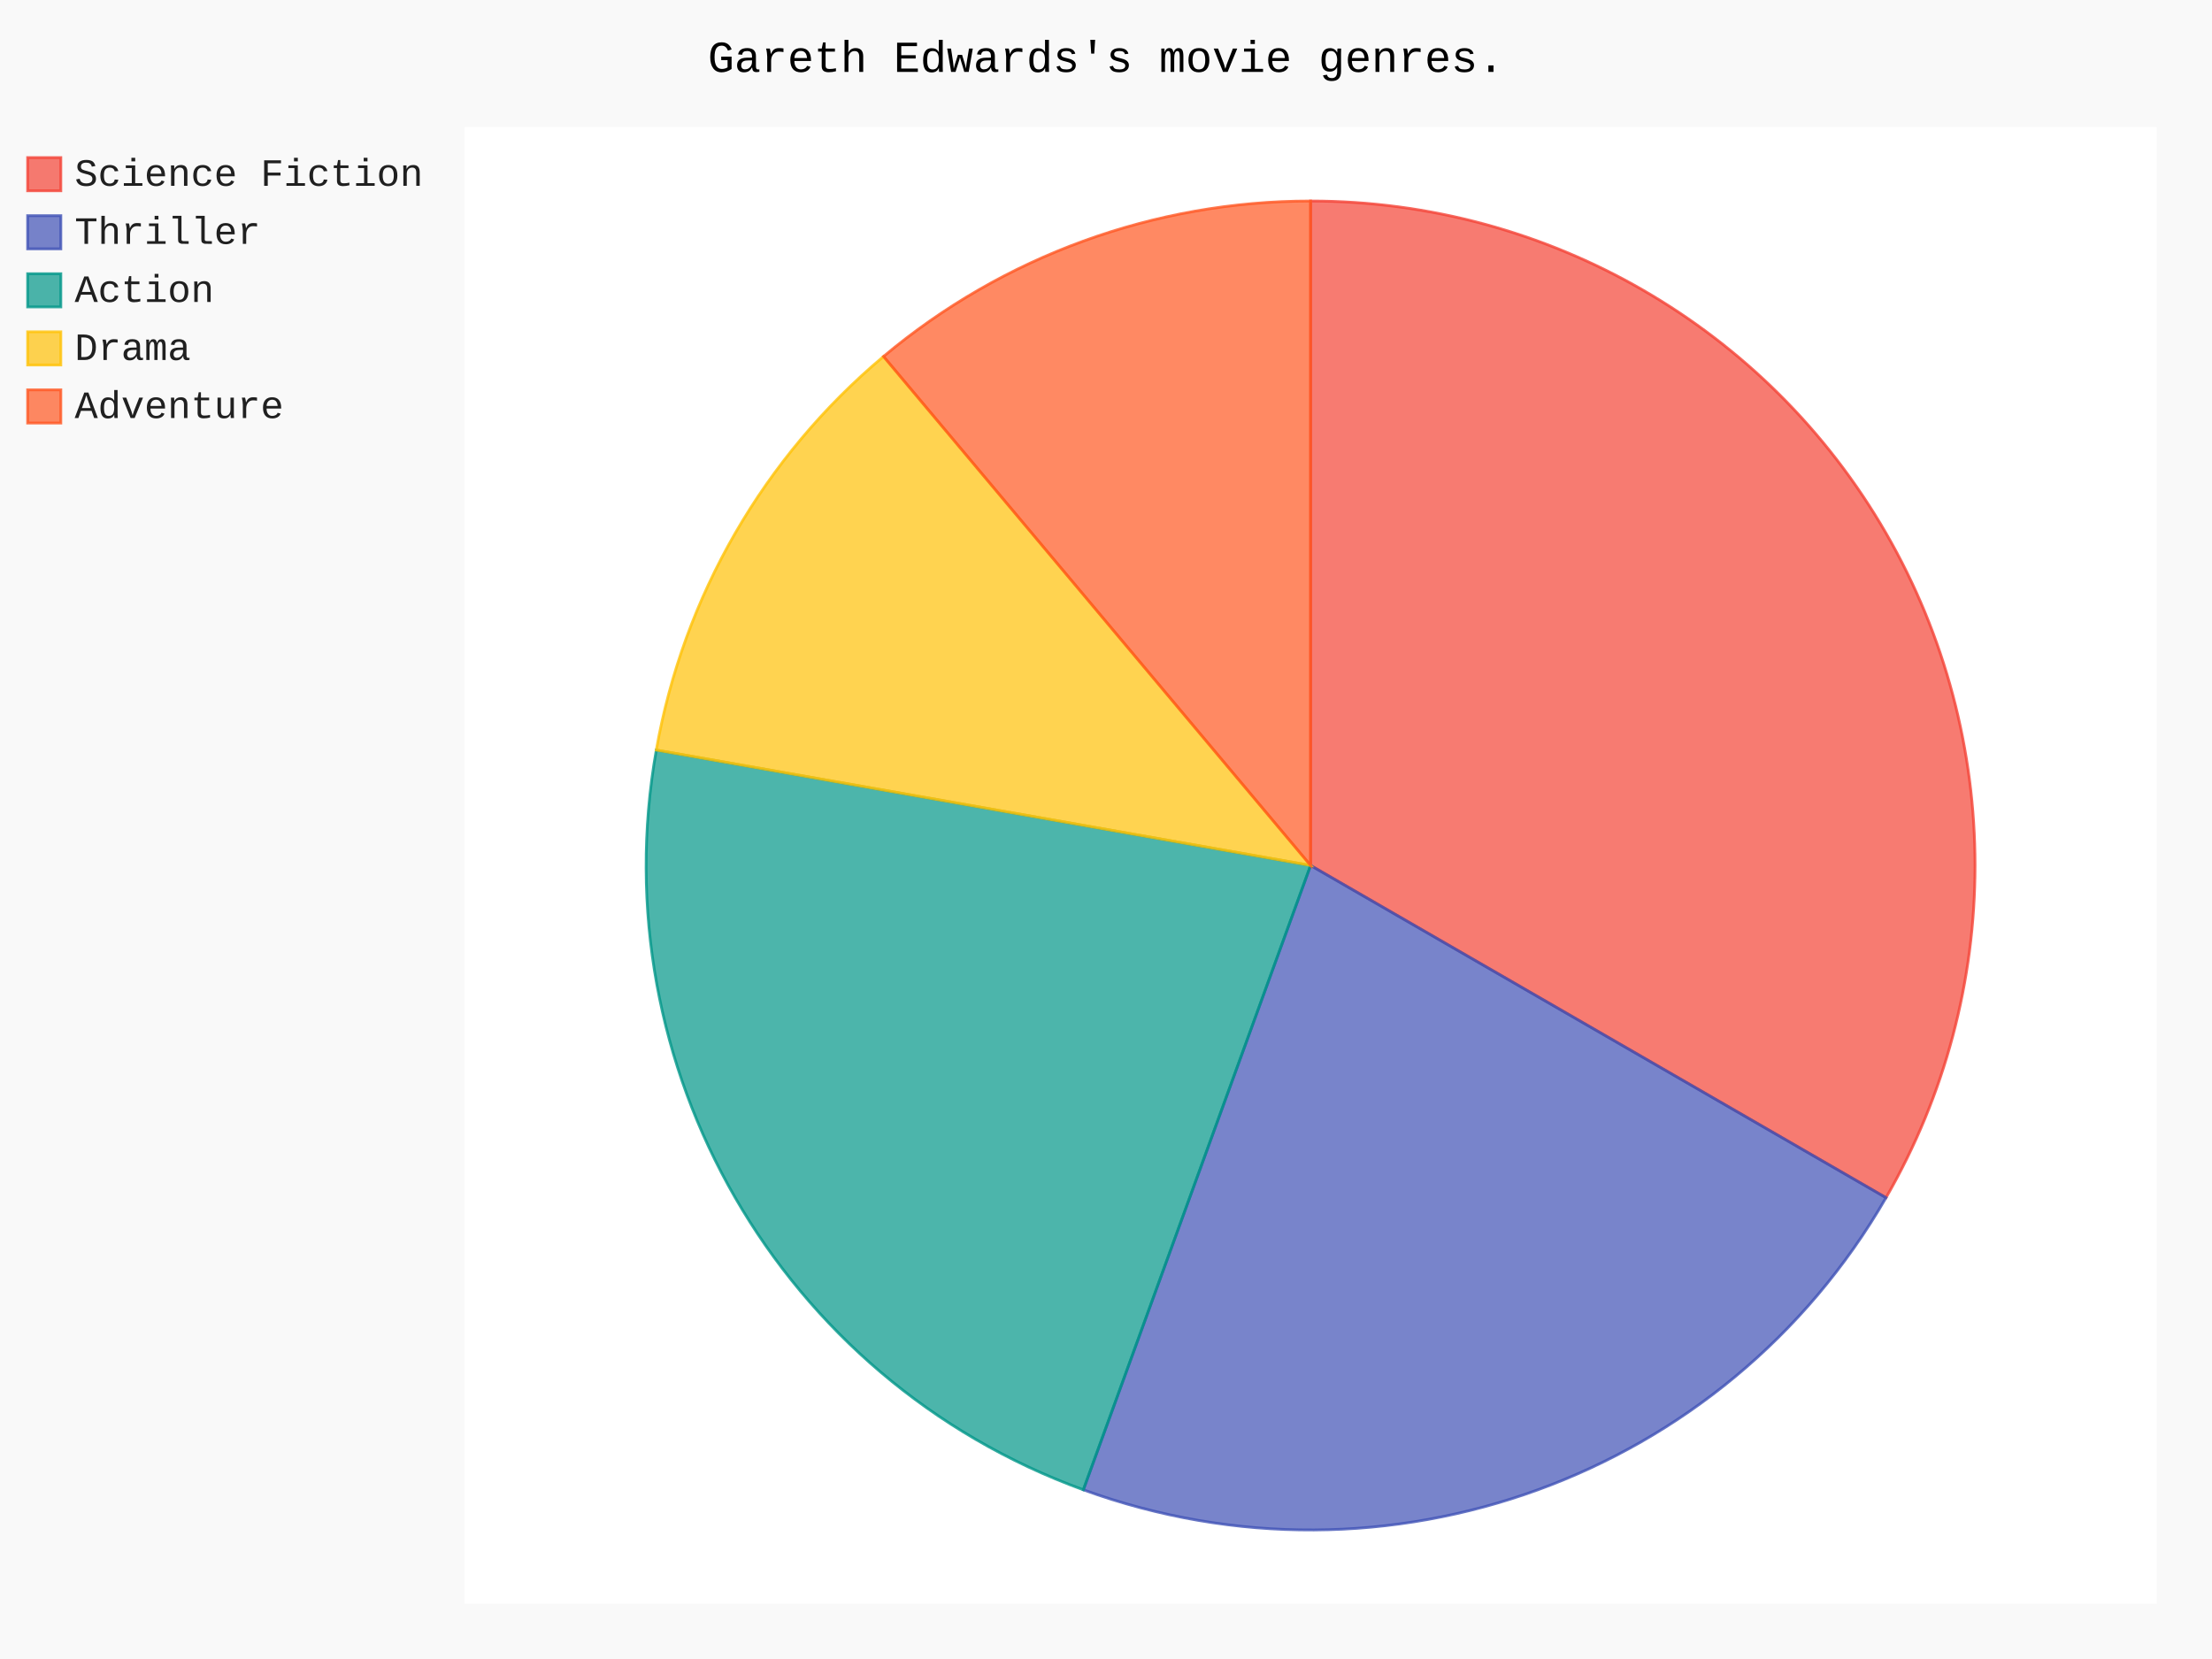
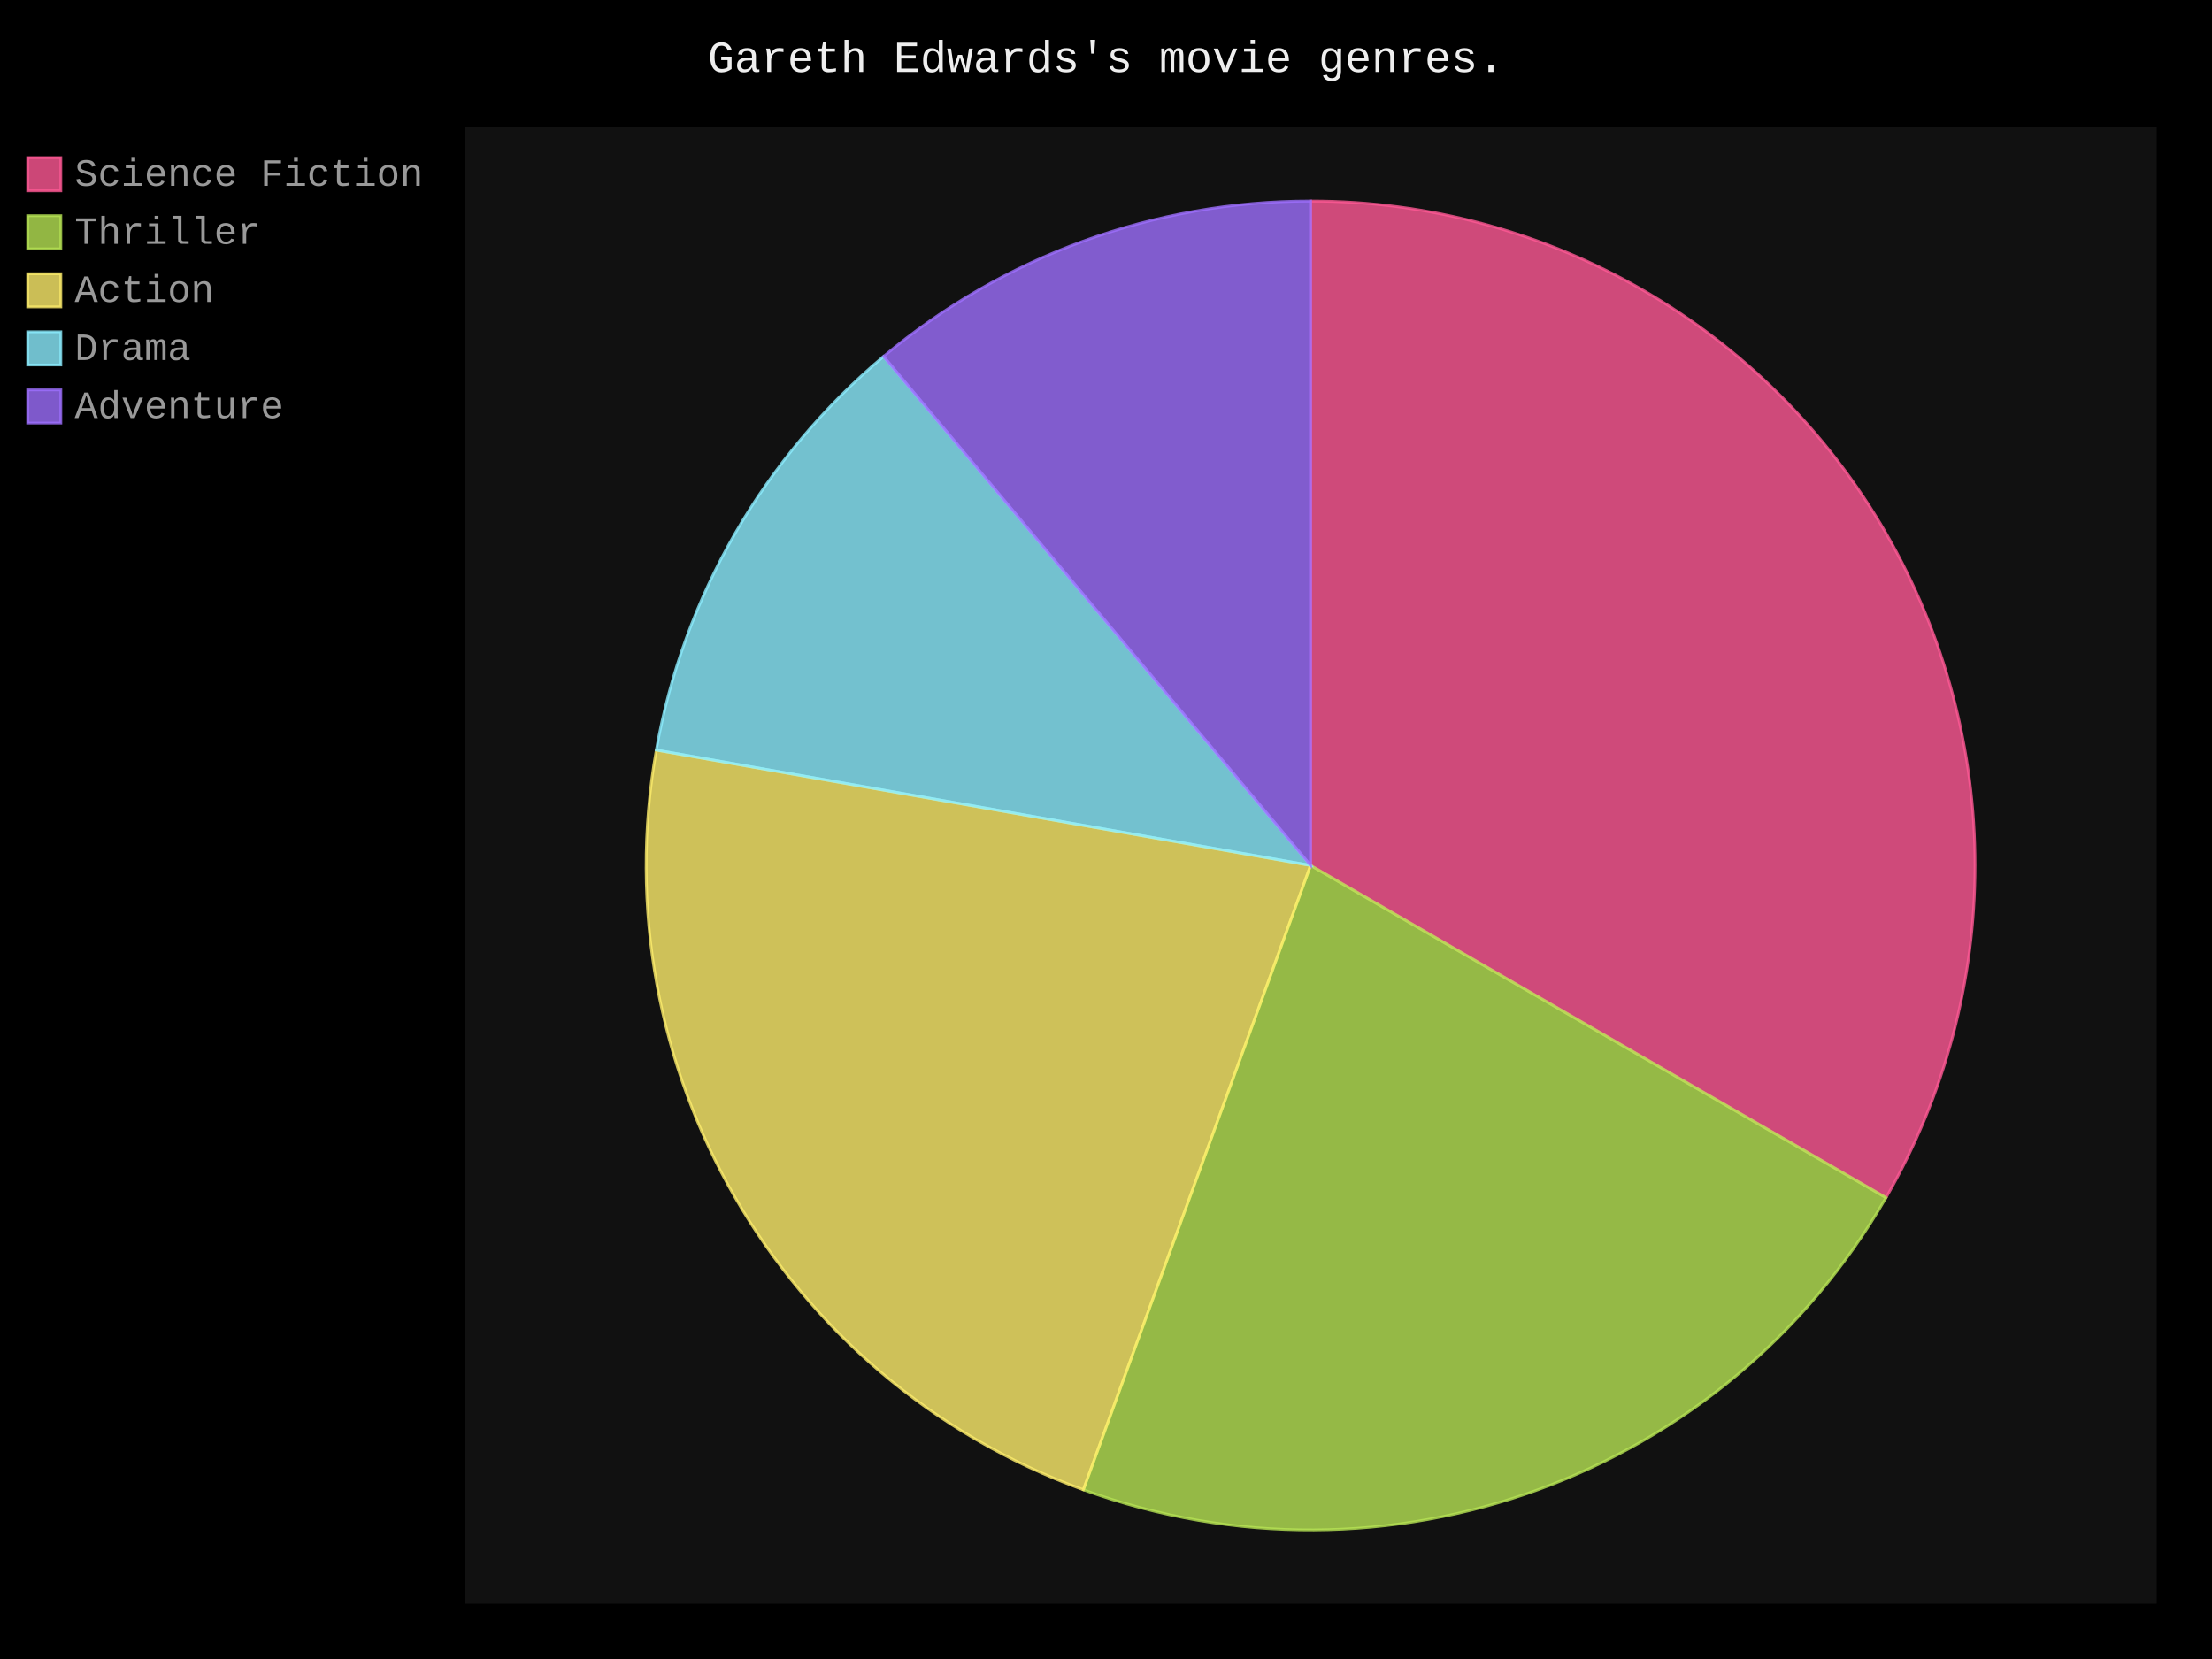
- <svg xmlns="http://www.w3.org/2000/svg" id="chart-0c7e2006-c433-4f6a-812b-4d8c08b11a4b" class="pygal-chart" viewBox="0 0 800 600">
+ <svg xmlns="http://www.w3.org/2000/svg" id="chart-5fcea032-61f0-4aa8-8be2-1140cf32ba90" class="pygal-chart" viewBox="0 0 800 600">
  <defs>
-     <style type="text/css">#chart-0c7e2006-c433-4f6a-812b-4d8c08b11a4b{-webkit-user-select:none;-webkit-font-smoothing:antialiased;font-family:Consolas,"Liberation Mono",Menlo,Courier,monospace}#chart-0c7e2006-c433-4f6a-812b-4d8c08b11a4b .title{font-family:Consolas,"Liberation Mono",Menlo,Courier,monospace;font-size:16px}#chart-0c7e2006-c433-4f6a-812b-4d8c08b11a4b .legends .legend text{font-family:Consolas,"Liberation Mono",Menlo,Courier,monospace;font-size:14px}#chart-0c7e2006-c433-4f6a-812b-4d8c08b11a4b .axis text{font-family:Consolas,"Liberation Mono",Menlo,Courier,monospace;font-size:10px}#chart-0c7e2006-c433-4f6a-812b-4d8c08b11a4b .axis text.major{font-family:Consolas,"Liberation Mono",Menlo,Courier,monospace;font-size:10px}#chart-0c7e2006-c433-4f6a-812b-4d8c08b11a4b .text-overlay text.value{font-family:Consolas,"Liberation Mono",Menlo,Courier,monospace;font-size:16px}#chart-0c7e2006-c433-4f6a-812b-4d8c08b11a4b .text-overlay text.label{font-family:Consolas,"Liberation Mono",Menlo,Courier,monospace;font-size:10px}#chart-0c7e2006-c433-4f6a-812b-4d8c08b11a4b .tooltip{font-family:Consolas,"Liberation Mono",Menlo,Courier,monospace;font-size:14px}#chart-0c7e2006-c433-4f6a-812b-4d8c08b11a4b text.no_data{font-family:Consolas,"Liberation Mono",Menlo,Courier,monospace;font-size:64px}
- #chart-0c7e2006-c433-4f6a-812b-4d8c08b11a4b{background-color:rgba(249,249,249,1)}#chart-0c7e2006-c433-4f6a-812b-4d8c08b11a4b path,#chart-0c7e2006-c433-4f6a-812b-4d8c08b11a4b line,#chart-0c7e2006-c433-4f6a-812b-4d8c08b11a4b rect,#chart-0c7e2006-c433-4f6a-812b-4d8c08b11a4b circle{-webkit-transition:150ms;-moz-transition:150ms;transition:150ms}#chart-0c7e2006-c433-4f6a-812b-4d8c08b11a4b .graph &gt; .background{fill:rgba(249,249,249,1)}#chart-0c7e2006-c433-4f6a-812b-4d8c08b11a4b .plot &gt; .background{fill:rgba(255,255,255,1)}#chart-0c7e2006-c433-4f6a-812b-4d8c08b11a4b .graph{fill:rgba(0,0,0,.87)}#chart-0c7e2006-c433-4f6a-812b-4d8c08b11a4b text.no_data{fill:rgba(0,0,0,1)}#chart-0c7e2006-c433-4f6a-812b-4d8c08b11a4b .title{fill:rgba(0,0,0,1)}#chart-0c7e2006-c433-4f6a-812b-4d8c08b11a4b .legends .legend text{fill:rgba(0,0,0,.87)}#chart-0c7e2006-c433-4f6a-812b-4d8c08b11a4b .legends .legend:hover text{fill:rgba(0,0,0,1)}#chart-0c7e2006-c433-4f6a-812b-4d8c08b11a4b .axis .line{stroke:rgba(0,0,0,1)}#chart-0c7e2006-c433-4f6a-812b-4d8c08b11a4b .axis .guide.line{stroke:rgba(0,0,0,.54)}#chart-0c7e2006-c433-4f6a-812b-4d8c08b11a4b .axis .major.line{stroke:rgba(0,0,0,.87)}#chart-0c7e2006-c433-4f6a-812b-4d8c08b11a4b .axis text.major{fill:rgba(0,0,0,1)}#chart-0c7e2006-c433-4f6a-812b-4d8c08b11a4b .axis.y .guides:hover .guide.line,#chart-0c7e2006-c433-4f6a-812b-4d8c08b11a4b .line-graph .axis.x .guides:hover .guide.line,#chart-0c7e2006-c433-4f6a-812b-4d8c08b11a4b .stackedline-graph .axis.x .guides:hover .guide.line,#chart-0c7e2006-c433-4f6a-812b-4d8c08b11a4b .xy-graph .axis.x .guides:hover .guide.line{stroke:rgba(0,0,0,1)}#chart-0c7e2006-c433-4f6a-812b-4d8c08b11a4b .axis .guides:hover text{fill:rgba(0,0,0,1)}#chart-0c7e2006-c433-4f6a-812b-4d8c08b11a4b .reactive{fill-opacity:.7;stroke-opacity:.8}#chart-0c7e2006-c433-4f6a-812b-4d8c08b11a4b .ci{stroke:rgba(0,0,0,.87)}#chart-0c7e2006-c433-4f6a-812b-4d8c08b11a4b .reactive.active,#chart-0c7e2006-c433-4f6a-812b-4d8c08b11a4b .active .reactive{fill-opacity:.8;stroke-opacity:.9;stroke-width:4}#chart-0c7e2006-c433-4f6a-812b-4d8c08b11a4b .ci .reactive.active{stroke-width:1.5}#chart-0c7e2006-c433-4f6a-812b-4d8c08b11a4b .series text{fill:rgba(0,0,0,1)}#chart-0c7e2006-c433-4f6a-812b-4d8c08b11a4b .tooltip rect{fill:rgba(255,255,255,1);stroke:rgba(0,0,0,1);-webkit-transition:opacity 150ms;-moz-transition:opacity 150ms;transition:opacity 150ms}#chart-0c7e2006-c433-4f6a-812b-4d8c08b11a4b .tooltip .label{fill:rgba(0,0,0,.87)}#chart-0c7e2006-c433-4f6a-812b-4d8c08b11a4b .tooltip .label{fill:rgba(0,0,0,.87)}#chart-0c7e2006-c433-4f6a-812b-4d8c08b11a4b .tooltip .legend{font-size:.8em;fill:rgba(0,0,0,.54)}#chart-0c7e2006-c433-4f6a-812b-4d8c08b11a4b .tooltip .x_label{font-size:.6em;fill:rgba(0,0,0,1)}#chart-0c7e2006-c433-4f6a-812b-4d8c08b11a4b .tooltip .xlink{font-size:.5em;text-decoration:underline}#chart-0c7e2006-c433-4f6a-812b-4d8c08b11a4b .tooltip .value{font-size:1.5em}#chart-0c7e2006-c433-4f6a-812b-4d8c08b11a4b .bound{font-size:.5em}#chart-0c7e2006-c433-4f6a-812b-4d8c08b11a4b .max-value{font-size:.75em;fill:rgba(0,0,0,.54)}#chart-0c7e2006-c433-4f6a-812b-4d8c08b11a4b .map-element{fill:rgba(255,255,255,1);stroke:rgba(0,0,0,.54) !important}#chart-0c7e2006-c433-4f6a-812b-4d8c08b11a4b .map-element .reactive{fill-opacity:inherit;stroke-opacity:inherit}#chart-0c7e2006-c433-4f6a-812b-4d8c08b11a4b .color-0,#chart-0c7e2006-c433-4f6a-812b-4d8c08b11a4b .color-0 a:visited{stroke:#F44336;fill:#F44336}#chart-0c7e2006-c433-4f6a-812b-4d8c08b11a4b .color-1,#chart-0c7e2006-c433-4f6a-812b-4d8c08b11a4b .color-1 a:visited{stroke:#3F51B5;fill:#3F51B5}#chart-0c7e2006-c433-4f6a-812b-4d8c08b11a4b .color-2,#chart-0c7e2006-c433-4f6a-812b-4d8c08b11a4b .color-2 a:visited{stroke:#009688;fill:#009688}#chart-0c7e2006-c433-4f6a-812b-4d8c08b11a4b .color-3,#chart-0c7e2006-c433-4f6a-812b-4d8c08b11a4b .color-3 a:visited{stroke:#FFC107;fill:#FFC107}#chart-0c7e2006-c433-4f6a-812b-4d8c08b11a4b .color-4,#chart-0c7e2006-c433-4f6a-812b-4d8c08b11a4b .color-4 a:visited{stroke:#FF5722;fill:#FF5722}#chart-0c7e2006-c433-4f6a-812b-4d8c08b11a4b .text-overlay .color-0 text{fill:black}#chart-0c7e2006-c433-4f6a-812b-4d8c08b11a4b .text-overlay .color-1 text{fill:black}#chart-0c7e2006-c433-4f6a-812b-4d8c08b11a4b .text-overlay .color-2 text{fill:black}#chart-0c7e2006-c433-4f6a-812b-4d8c08b11a4b .text-overlay .color-3 text{fill:black}#chart-0c7e2006-c433-4f6a-812b-4d8c08b11a4b .text-overlay .color-4 text{fill:black}
- #chart-0c7e2006-c433-4f6a-812b-4d8c08b11a4b text.no_data{text-anchor:middle}#chart-0c7e2006-c433-4f6a-812b-4d8c08b11a4b .guide.line{fill:none}#chart-0c7e2006-c433-4f6a-812b-4d8c08b11a4b .centered{text-anchor:middle}#chart-0c7e2006-c433-4f6a-812b-4d8c08b11a4b .title{text-anchor:middle}#chart-0c7e2006-c433-4f6a-812b-4d8c08b11a4b .legends .legend text{fill-opacity:1}#chart-0c7e2006-c433-4f6a-812b-4d8c08b11a4b .axis.x text{text-anchor:middle}#chart-0c7e2006-c433-4f6a-812b-4d8c08b11a4b .axis.x:not(.web) text[transform]{text-anchor:start}#chart-0c7e2006-c433-4f6a-812b-4d8c08b11a4b .axis.x:not(.web) text[transform].backwards{text-anchor:end}#chart-0c7e2006-c433-4f6a-812b-4d8c08b11a4b .axis.y text{text-anchor:end}#chart-0c7e2006-c433-4f6a-812b-4d8c08b11a4b .axis.y text[transform].backwards{text-anchor:start}#chart-0c7e2006-c433-4f6a-812b-4d8c08b11a4b .axis.y2 text{text-anchor:start}#chart-0c7e2006-c433-4f6a-812b-4d8c08b11a4b .axis.y2 text[transform].backwards{text-anchor:end}#chart-0c7e2006-c433-4f6a-812b-4d8c08b11a4b .axis .guide.line{stroke-dasharray:4,4}#chart-0c7e2006-c433-4f6a-812b-4d8c08b11a4b .axis .major.guide.line{stroke-dasharray:6,6}#chart-0c7e2006-c433-4f6a-812b-4d8c08b11a4b .horizontal .axis.y .guide.line,#chart-0c7e2006-c433-4f6a-812b-4d8c08b11a4b .horizontal .axis.y2 .guide.line,#chart-0c7e2006-c433-4f6a-812b-4d8c08b11a4b .vertical .axis.x .guide.line{opacity:0}#chart-0c7e2006-c433-4f6a-812b-4d8c08b11a4b .horizontal .axis.always_show .guide.line,#chart-0c7e2006-c433-4f6a-812b-4d8c08b11a4b .vertical .axis.always_show .guide.line{opacity:1 !important}#chart-0c7e2006-c433-4f6a-812b-4d8c08b11a4b .axis.y .guides:hover .guide.line,#chart-0c7e2006-c433-4f6a-812b-4d8c08b11a4b .axis.y2 .guides:hover .guide.line,#chart-0c7e2006-c433-4f6a-812b-4d8c08b11a4b .axis.x .guides:hover .guide.line{opacity:1}#chart-0c7e2006-c433-4f6a-812b-4d8c08b11a4b .axis .guides:hover text{opacity:1}#chart-0c7e2006-c433-4f6a-812b-4d8c08b11a4b .nofill{fill:none}#chart-0c7e2006-c433-4f6a-812b-4d8c08b11a4b .subtle-fill{fill-opacity:.2}#chart-0c7e2006-c433-4f6a-812b-4d8c08b11a4b .dot{stroke-width:1px;fill-opacity:1}#chart-0c7e2006-c433-4f6a-812b-4d8c08b11a4b .dot.active{stroke-width:5px}#chart-0c7e2006-c433-4f6a-812b-4d8c08b11a4b .dot.negative{fill:transparent}#chart-0c7e2006-c433-4f6a-812b-4d8c08b11a4b text,#chart-0c7e2006-c433-4f6a-812b-4d8c08b11a4b tspan{stroke:none !important}#chart-0c7e2006-c433-4f6a-812b-4d8c08b11a4b .series text.active{opacity:1}#chart-0c7e2006-c433-4f6a-812b-4d8c08b11a4b .tooltip rect{fill-opacity:.95;stroke-width:.5}#chart-0c7e2006-c433-4f6a-812b-4d8c08b11a4b .tooltip text{fill-opacity:1}#chart-0c7e2006-c433-4f6a-812b-4d8c08b11a4b .showable{visibility:hidden}#chart-0c7e2006-c433-4f6a-812b-4d8c08b11a4b .showable.shown{visibility:visible}#chart-0c7e2006-c433-4f6a-812b-4d8c08b11a4b .gauge-background{fill:rgba(229,229,229,1);stroke:none}#chart-0c7e2006-c433-4f6a-812b-4d8c08b11a4b .bg-lines{stroke:rgba(249,249,249,1);stroke-width:2px}</style>
+     <style type="text/css">#chart-5fcea032-61f0-4aa8-8be2-1140cf32ba90{-webkit-user-select:none;-webkit-font-smoothing:antialiased;font-family:Consolas,"Liberation Mono",Menlo,Courier,monospace}#chart-5fcea032-61f0-4aa8-8be2-1140cf32ba90 .title{font-family:Consolas,"Liberation Mono",Menlo,Courier,monospace;font-size:16px}#chart-5fcea032-61f0-4aa8-8be2-1140cf32ba90 .legends .legend text{font-family:Consolas,"Liberation Mono",Menlo,Courier,monospace;font-size:14px}#chart-5fcea032-61f0-4aa8-8be2-1140cf32ba90 .axis text{font-family:Consolas,"Liberation Mono",Menlo,Courier,monospace;font-size:10px}#chart-5fcea032-61f0-4aa8-8be2-1140cf32ba90 .axis text.major{font-family:Consolas,"Liberation Mono",Menlo,Courier,monospace;font-size:10px}#chart-5fcea032-61f0-4aa8-8be2-1140cf32ba90 .text-overlay text.value{font-family:Consolas,"Liberation Mono",Menlo,Courier,monospace;font-size:16px}#chart-5fcea032-61f0-4aa8-8be2-1140cf32ba90 .text-overlay text.label{font-family:Consolas,"Liberation Mono",Menlo,Courier,monospace;font-size:10px}#chart-5fcea032-61f0-4aa8-8be2-1140cf32ba90 .tooltip{font-family:Consolas,"Liberation Mono",Menlo,Courier,monospace;font-size:14px}#chart-5fcea032-61f0-4aa8-8be2-1140cf32ba90 text.no_data{font-family:Consolas,"Liberation Mono",Menlo,Courier,monospace;font-size:64px}
+ #chart-5fcea032-61f0-4aa8-8be2-1140cf32ba90{background-color:black}#chart-5fcea032-61f0-4aa8-8be2-1140cf32ba90 path,#chart-5fcea032-61f0-4aa8-8be2-1140cf32ba90 line,#chart-5fcea032-61f0-4aa8-8be2-1140cf32ba90 rect,#chart-5fcea032-61f0-4aa8-8be2-1140cf32ba90 circle{-webkit-transition:250ms;-moz-transition:250ms;transition:250ms}#chart-5fcea032-61f0-4aa8-8be2-1140cf32ba90 .graph &gt; .background{fill:black}#chart-5fcea032-61f0-4aa8-8be2-1140cf32ba90 .plot &gt; .background{fill:#111}#chart-5fcea032-61f0-4aa8-8be2-1140cf32ba90 .graph{fill:#999}#chart-5fcea032-61f0-4aa8-8be2-1140cf32ba90 text.no_data{fill:#eee}#chart-5fcea032-61f0-4aa8-8be2-1140cf32ba90 .title{fill:#eee}#chart-5fcea032-61f0-4aa8-8be2-1140cf32ba90 .legends .legend text{fill:#999}#chart-5fcea032-61f0-4aa8-8be2-1140cf32ba90 .legends .legend:hover text{fill:#eee}#chart-5fcea032-61f0-4aa8-8be2-1140cf32ba90 .axis .line{stroke:#eee}#chart-5fcea032-61f0-4aa8-8be2-1140cf32ba90 .axis .guide.line{stroke:#555}#chart-5fcea032-61f0-4aa8-8be2-1140cf32ba90 .axis .major.line{stroke:#999}#chart-5fcea032-61f0-4aa8-8be2-1140cf32ba90 .axis text.major{fill:#eee}#chart-5fcea032-61f0-4aa8-8be2-1140cf32ba90 .axis.y .guides:hover .guide.line,#chart-5fcea032-61f0-4aa8-8be2-1140cf32ba90 .line-graph .axis.x .guides:hover .guide.line,#chart-5fcea032-61f0-4aa8-8be2-1140cf32ba90 .stackedline-graph .axis.x .guides:hover .guide.line,#chart-5fcea032-61f0-4aa8-8be2-1140cf32ba90 .xy-graph .axis.x .guides:hover .guide.line{stroke:#eee}#chart-5fcea032-61f0-4aa8-8be2-1140cf32ba90 .axis .guides:hover text{fill:#eee}#chart-5fcea032-61f0-4aa8-8be2-1140cf32ba90 .reactive{fill-opacity:.8;stroke-opacity:.8}#chart-5fcea032-61f0-4aa8-8be2-1140cf32ba90 .ci{stroke:#999}#chart-5fcea032-61f0-4aa8-8be2-1140cf32ba90 .reactive.active,#chart-5fcea032-61f0-4aa8-8be2-1140cf32ba90 .active .reactive{fill-opacity:.4;stroke-opacity:.9;stroke-width:4}#chart-5fcea032-61f0-4aa8-8be2-1140cf32ba90 .ci .reactive.active{stroke-width:1.5}#chart-5fcea032-61f0-4aa8-8be2-1140cf32ba90 .series text{fill:#eee}#chart-5fcea032-61f0-4aa8-8be2-1140cf32ba90 .tooltip rect{fill:#111;stroke:#eee;-webkit-transition:opacity 250ms;-moz-transition:opacity 250ms;transition:opacity 250ms}#chart-5fcea032-61f0-4aa8-8be2-1140cf32ba90 .tooltip .label{fill:#999}#chart-5fcea032-61f0-4aa8-8be2-1140cf32ba90 .tooltip .label{fill:#999}#chart-5fcea032-61f0-4aa8-8be2-1140cf32ba90 .tooltip .legend{font-size:.8em;fill:#555}#chart-5fcea032-61f0-4aa8-8be2-1140cf32ba90 .tooltip .x_label{font-size:.6em;fill:#eee}#chart-5fcea032-61f0-4aa8-8be2-1140cf32ba90 .tooltip .xlink{font-size:.5em;text-decoration:underline}#chart-5fcea032-61f0-4aa8-8be2-1140cf32ba90 .tooltip .value{font-size:1.5em}#chart-5fcea032-61f0-4aa8-8be2-1140cf32ba90 .bound{font-size:.5em}#chart-5fcea032-61f0-4aa8-8be2-1140cf32ba90 .max-value{font-size:.75em;fill:#555}#chart-5fcea032-61f0-4aa8-8be2-1140cf32ba90 .map-element{fill:#111;stroke:#555 !important}#chart-5fcea032-61f0-4aa8-8be2-1140cf32ba90 .map-element .reactive{fill-opacity:inherit;stroke-opacity:inherit}#chart-5fcea032-61f0-4aa8-8be2-1140cf32ba90 .color-0,#chart-5fcea032-61f0-4aa8-8be2-1140cf32ba90 .color-0 a:visited{stroke:#ff5995;fill:#ff5995}#chart-5fcea032-61f0-4aa8-8be2-1140cf32ba90 .color-1,#chart-5fcea032-61f0-4aa8-8be2-1140cf32ba90 .color-1 a:visited{stroke:#b6e354;fill:#b6e354}#chart-5fcea032-61f0-4aa8-8be2-1140cf32ba90 .color-2,#chart-5fcea032-61f0-4aa8-8be2-1140cf32ba90 .color-2 a:visited{stroke:#feed6c;fill:#feed6c}#chart-5fcea032-61f0-4aa8-8be2-1140cf32ba90 .color-3,#chart-5fcea032-61f0-4aa8-8be2-1140cf32ba90 .color-3 a:visited{stroke:#8cedff;fill:#8cedff}#chart-5fcea032-61f0-4aa8-8be2-1140cf32ba90 .color-4,#chart-5fcea032-61f0-4aa8-8be2-1140cf32ba90 .color-4 a:visited{stroke:#9e6ffe;fill:#9e6ffe}#chart-5fcea032-61f0-4aa8-8be2-1140cf32ba90 .text-overlay .color-0 text{fill:black}#chart-5fcea032-61f0-4aa8-8be2-1140cf32ba90 .text-overlay .color-1 text{fill:black}#chart-5fcea032-61f0-4aa8-8be2-1140cf32ba90 .text-overlay .color-2 text{fill:black}#chart-5fcea032-61f0-4aa8-8be2-1140cf32ba90 .text-overlay .color-3 text{fill:black}#chart-5fcea032-61f0-4aa8-8be2-1140cf32ba90 .text-overlay .color-4 text{fill:black}
+ #chart-5fcea032-61f0-4aa8-8be2-1140cf32ba90 text.no_data{text-anchor:middle}#chart-5fcea032-61f0-4aa8-8be2-1140cf32ba90 .guide.line{fill:none}#chart-5fcea032-61f0-4aa8-8be2-1140cf32ba90 .centered{text-anchor:middle}#chart-5fcea032-61f0-4aa8-8be2-1140cf32ba90 .title{text-anchor:middle}#chart-5fcea032-61f0-4aa8-8be2-1140cf32ba90 .legends .legend text{fill-opacity:1}#chart-5fcea032-61f0-4aa8-8be2-1140cf32ba90 .axis.x text{text-anchor:middle}#chart-5fcea032-61f0-4aa8-8be2-1140cf32ba90 .axis.x:not(.web) text[transform]{text-anchor:start}#chart-5fcea032-61f0-4aa8-8be2-1140cf32ba90 .axis.x:not(.web) text[transform].backwards{text-anchor:end}#chart-5fcea032-61f0-4aa8-8be2-1140cf32ba90 .axis.y text{text-anchor:end}#chart-5fcea032-61f0-4aa8-8be2-1140cf32ba90 .axis.y text[transform].backwards{text-anchor:start}#chart-5fcea032-61f0-4aa8-8be2-1140cf32ba90 .axis.y2 text{text-anchor:start}#chart-5fcea032-61f0-4aa8-8be2-1140cf32ba90 .axis.y2 text[transform].backwards{text-anchor:end}#chart-5fcea032-61f0-4aa8-8be2-1140cf32ba90 .axis .guide.line{stroke-dasharray:4,4}#chart-5fcea032-61f0-4aa8-8be2-1140cf32ba90 .axis .major.guide.line{stroke-dasharray:6,6}#chart-5fcea032-61f0-4aa8-8be2-1140cf32ba90 .horizontal .axis.y .guide.line,#chart-5fcea032-61f0-4aa8-8be2-1140cf32ba90 .horizontal .axis.y2 .guide.line,#chart-5fcea032-61f0-4aa8-8be2-1140cf32ba90 .vertical .axis.x .guide.line{opacity:0}#chart-5fcea032-61f0-4aa8-8be2-1140cf32ba90 .horizontal .axis.always_show .guide.line,#chart-5fcea032-61f0-4aa8-8be2-1140cf32ba90 .vertical .axis.always_show .guide.line{opacity:1 !important}#chart-5fcea032-61f0-4aa8-8be2-1140cf32ba90 .axis.y .guides:hover .guide.line,#chart-5fcea032-61f0-4aa8-8be2-1140cf32ba90 .axis.y2 .guides:hover .guide.line,#chart-5fcea032-61f0-4aa8-8be2-1140cf32ba90 .axis.x .guides:hover .guide.line{opacity:1}#chart-5fcea032-61f0-4aa8-8be2-1140cf32ba90 .axis .guides:hover text{opacity:1}#chart-5fcea032-61f0-4aa8-8be2-1140cf32ba90 .nofill{fill:none}#chart-5fcea032-61f0-4aa8-8be2-1140cf32ba90 .subtle-fill{fill-opacity:.2}#chart-5fcea032-61f0-4aa8-8be2-1140cf32ba90 .dot{stroke-width:1px;fill-opacity:1}#chart-5fcea032-61f0-4aa8-8be2-1140cf32ba90 .dot.active{stroke-width:5px}#chart-5fcea032-61f0-4aa8-8be2-1140cf32ba90 .dot.negative{fill:transparent}#chart-5fcea032-61f0-4aa8-8be2-1140cf32ba90 text,#chart-5fcea032-61f0-4aa8-8be2-1140cf32ba90 tspan{stroke:none !important}#chart-5fcea032-61f0-4aa8-8be2-1140cf32ba90 .series text.active{opacity:1}#chart-5fcea032-61f0-4aa8-8be2-1140cf32ba90 .tooltip rect{fill-opacity:.95;stroke-width:.5}#chart-5fcea032-61f0-4aa8-8be2-1140cf32ba90 .tooltip text{fill-opacity:1}#chart-5fcea032-61f0-4aa8-8be2-1140cf32ba90 .showable{visibility:hidden}#chart-5fcea032-61f0-4aa8-8be2-1140cf32ba90 .showable.shown{visibility:visible}#chart-5fcea032-61f0-4aa8-8be2-1140cf32ba90 .gauge-background{fill:rgba(229,229,229,1);stroke:none}#chart-5fcea032-61f0-4aa8-8be2-1140cf32ba90 .bg-lines{stroke:black;stroke-width:2px}</style>
  </defs>
  <g class="graph pie-graph vertical">
    <rect class="background" height="600" width="800" x="0" y="0" />
    <g class="plot" transform="translate(168, 46)">
      <rect class="background" height="534" width="612.0" x="0" y="0" />
      <g class="series serie-0 color-0">
        <g class="slices">
          <g class="slice">
            <path class="slice reactive tooltip-trigger" d="M306 26.7 A240.3 240.3 0 0 1 514.106 387.15 L306 267 A0 0 0 0 0 306 267 z" />
          </g>
        </g>
      </g>
      <g class="series serie-1 color-1">
        <g class="slices">
          <g class="slice">
            <path class="slice reactive tooltip-trigger" d="M514.106 387.15 A240.3 240.3 0 0 1 223.813 492.808 L306 267 A0 0 0 0 0 306 267 z" />
          </g>
        </g>
      </g>
      <g class="series serie-2 color-2">
        <g class="slices">
          <g class="slice">
            <path class="slice reactive tooltip-trigger" d="M223.813 492.808 A240.3 240.3 0 0 1 69.351 225.272 L306 267 A0 0 0 0 0 306 267 z" />
          </g>
        </g>
      </g>
      <g class="series serie-3 color-3">
        <g class="slices">
          <g class="slice">
            <path class="slice reactive tooltip-trigger" d="M69.351 225.272 A240.3 240.3 0 0 1 151.538 82.92 L306 267 A0 0 0 0 0 306 267 z" />
          </g>
        </g>
      </g>
      <g class="series serie-4 color-4">
        <g class="slices">
          <g class="slice">
            <path class="slice reactive tooltip-trigger" d="M151.538 82.92 A240.3 240.3 0 0 1 306 26.7 L306 267 A0 0 0 0 0 306 267 z" />
          </g>
        </g>
      </g>
    </g>
    <g class="titles">
      <text class="title plot_title" x="400.0" y="26">Gareth Edwards's movie genres.</text>
    </g>
    <g class="plot overlay" transform="translate(168, 46)">
      <g class="series serie-0 color-0" />
      <g class="series serie-1 color-1" />
      <g class="series serie-2 color-2" />
      <g class="series serie-3 color-3" />
      <g class="series serie-4 color-4" />
    </g>
    <g class="plot text-overlay" transform="translate(168, 46)">
      <g class="series serie-0 color-0" />
      <g class="series serie-1 color-1" />
      <g class="series serie-2 color-2" />
      <g class="series serie-3 color-3" />
      <g class="series serie-4 color-4" />
    </g>
    <g class="plot tooltip-overlay" transform="translate(168, 46)">
      <g class="tooltip" style="opacity: 0" transform="translate(0 0)">
        <rect class="tooltip-box" height="0" rx="0" ry="0" width="0" />
        <g class="text" />
      </g>
    </g>
    <g class="legends" transform="translate(10, 56)">
      <g class="legend reactive activate-serie" id="activate-serie-0">
        <rect class="color-0 reactive" height="12" width="12" x="0.0" y="1.0" />
        <text x="17.0" y="11.2">Science Fiction</text>
      </g>
      <g class="legend reactive activate-serie" id="activate-serie-1">
        <rect class="color-1 reactive" height="12" width="12" x="0.0" y="22.0" />
        <text x="17.0" y="32.2">Thriller</text>
      </g>
      <g class="legend reactive activate-serie" id="activate-serie-2">
        <rect class="color-2 reactive" height="12" width="12" x="0.0" y="43.0" />
        <text x="17.0" y="53.2">Action</text>
      </g>
      <g class="legend reactive activate-serie" id="activate-serie-3">
        <rect class="color-3 reactive" height="12" width="12" x="0.0" y="64.0" />
        <text x="17.0" y="74.2">Drama</text>
      </g>
      <g class="legend reactive activate-serie" id="activate-serie-4">
        <rect class="color-4 reactive" height="12" width="12" x="0.0" y="85.0" />
        <text x="17.0" y="95.2">Adventure</text>
      </g>
    </g>
    <g class="legends" transform="translate(790, 56)" />
  </g>
</svg>
